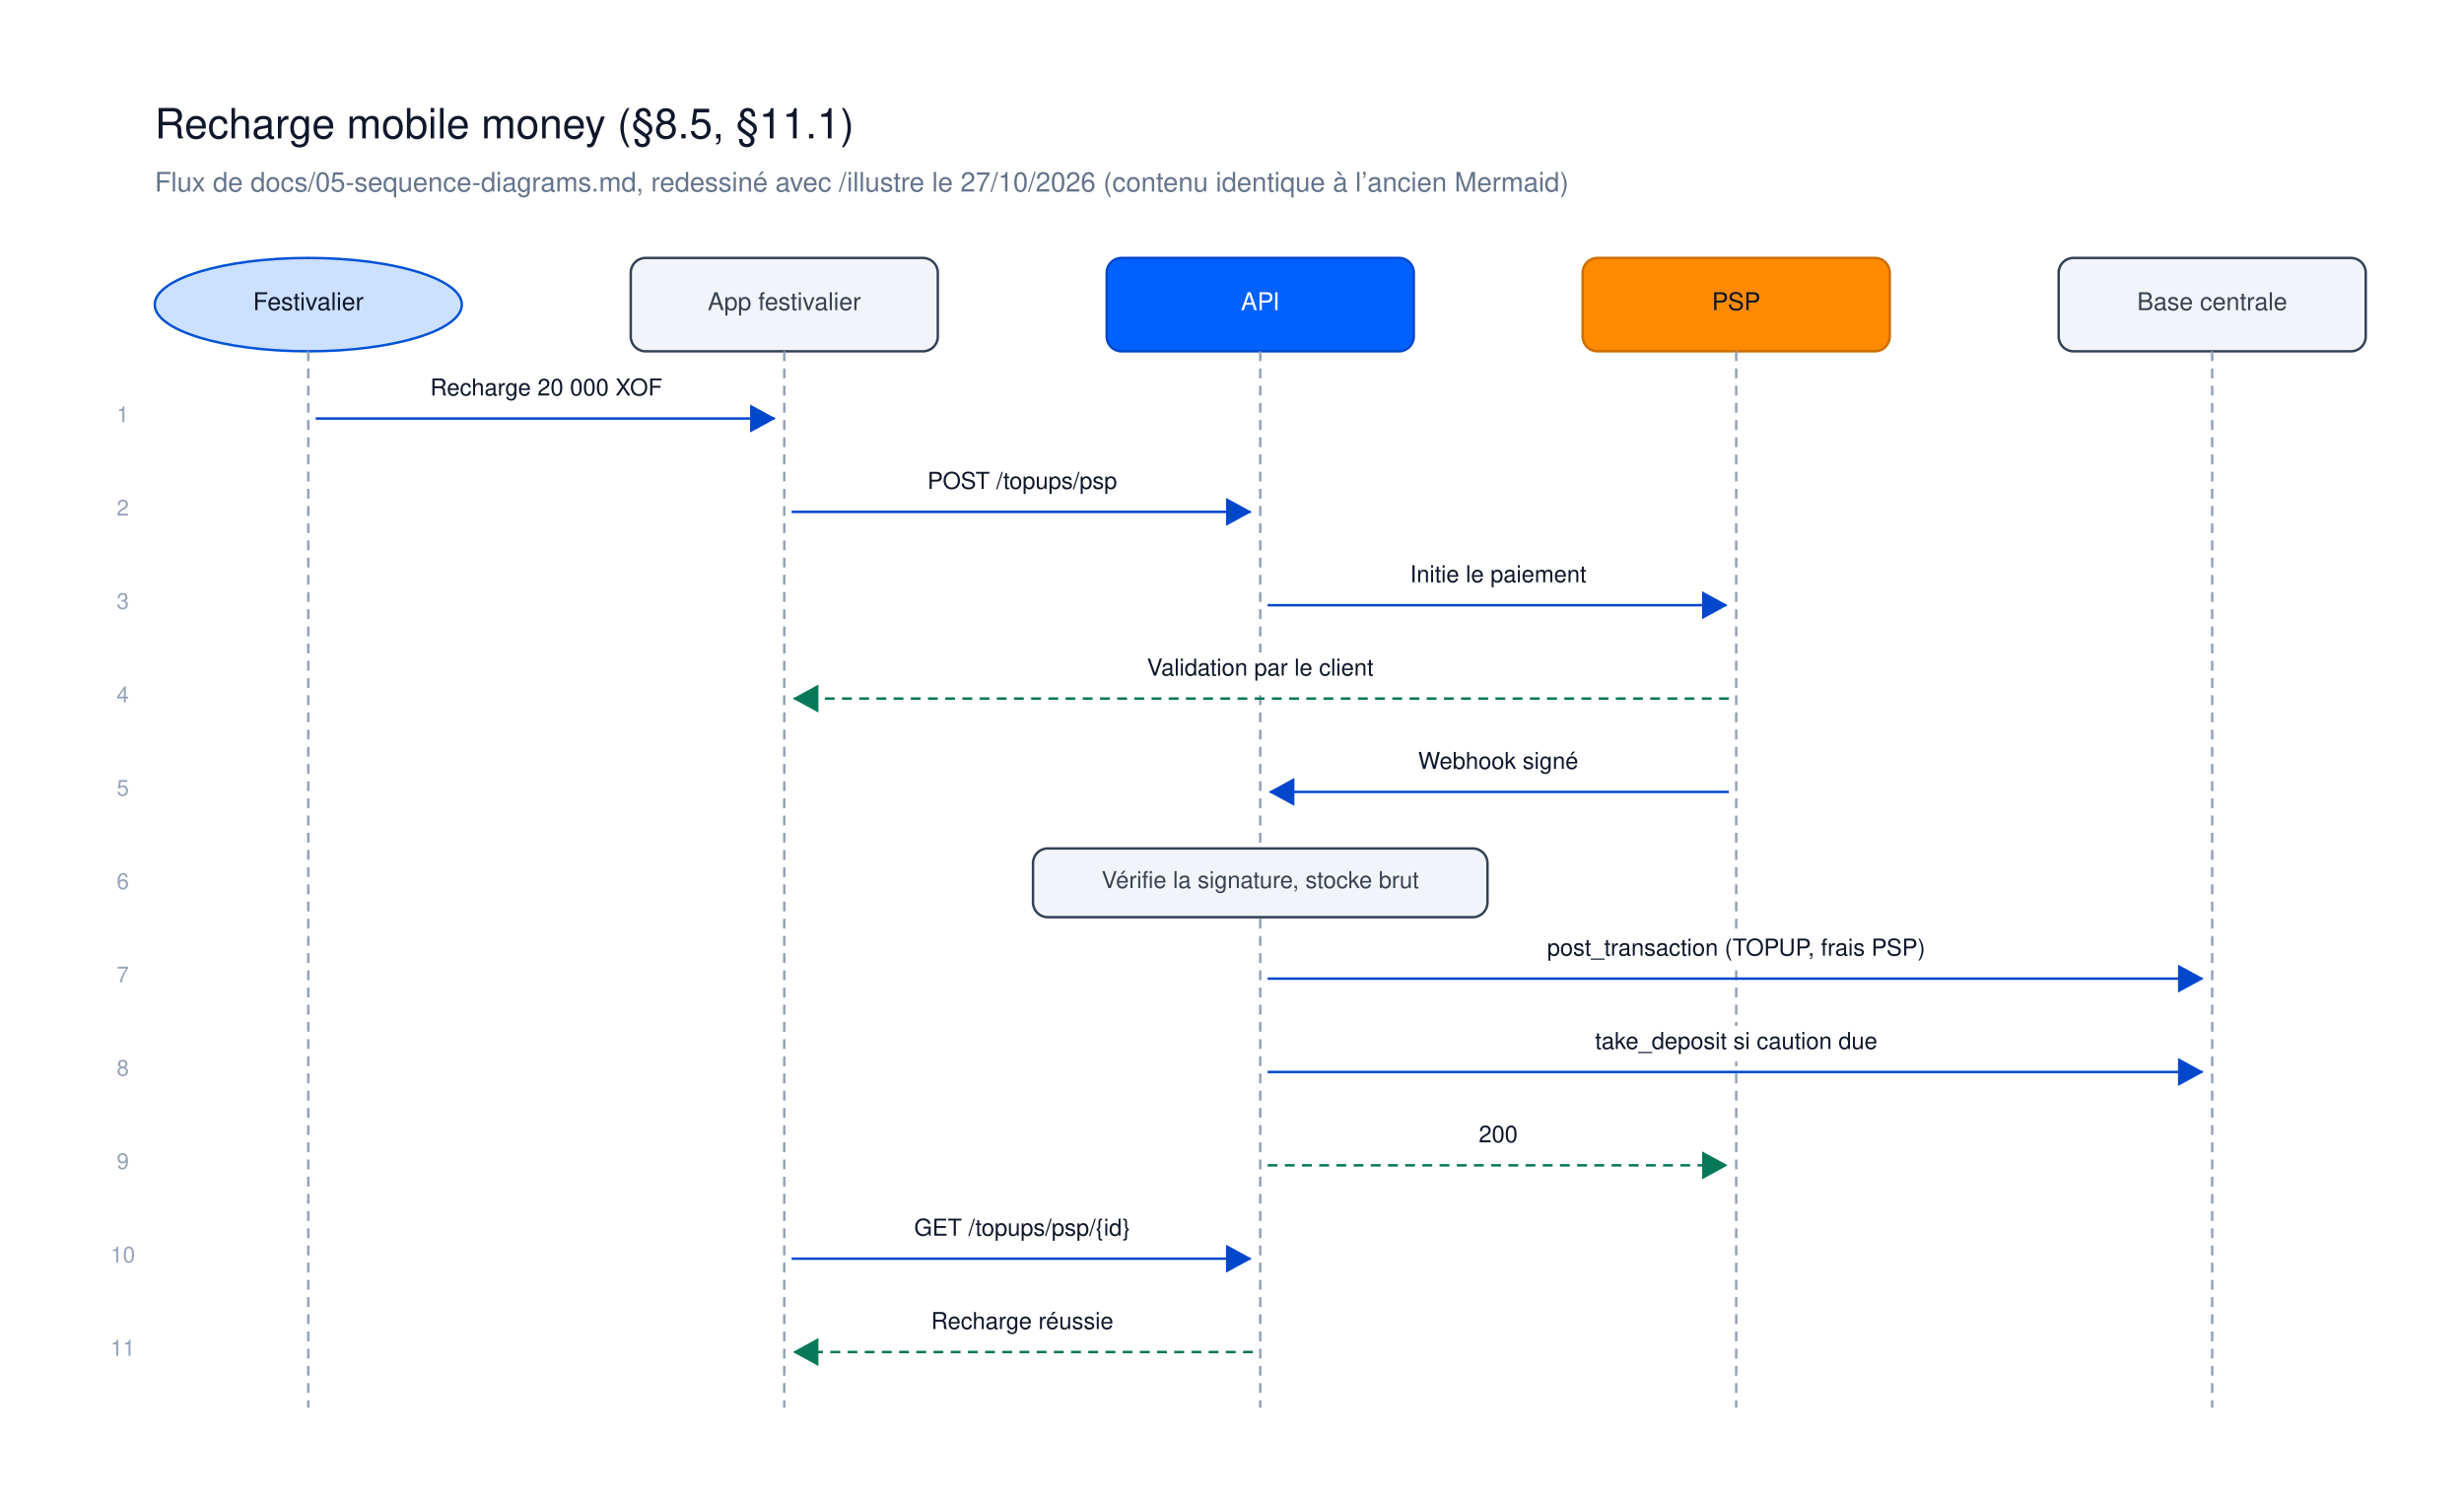
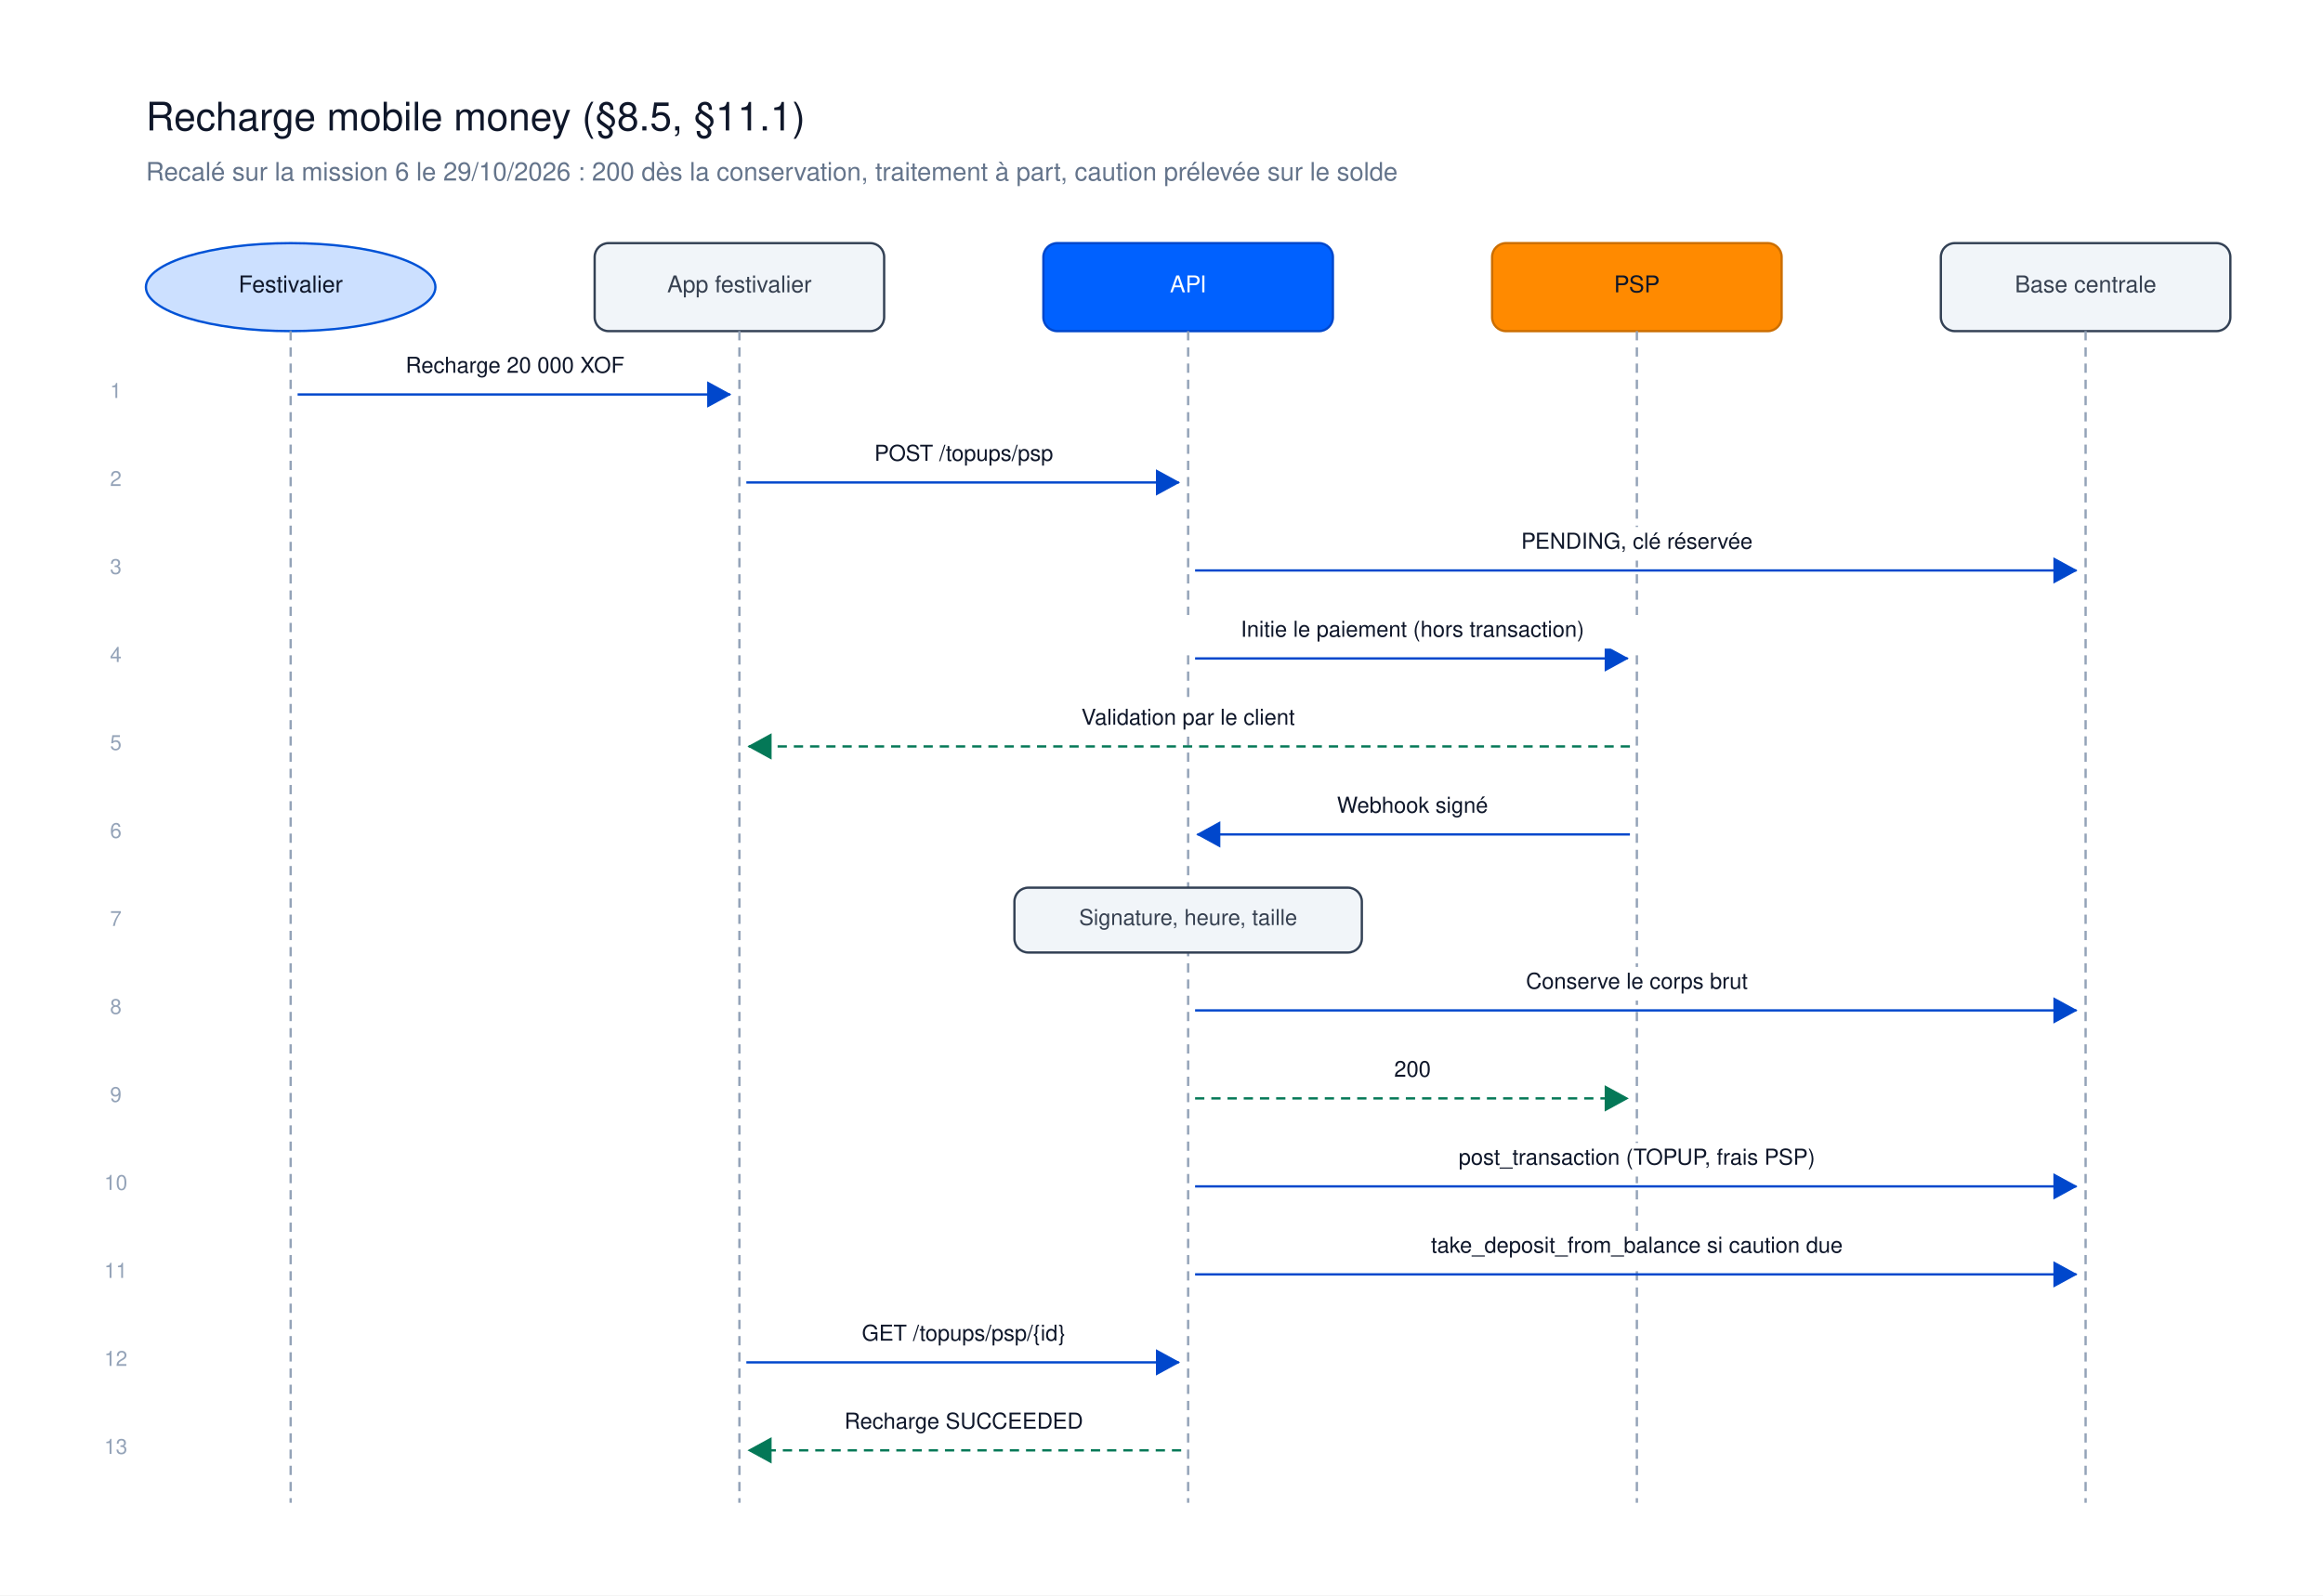
- <svg xmlns="http://www.w3.org/2000/svg" width="2006" height="1226" viewBox="0 0 2006 1226">
+ <svg xmlns="http://www.w3.org/2000/svg" width="2006" height="1378" viewBox="0 0 2006 1378">
  <rect width="100%" height="100%" fill="#FFFFFF" />
  <g transform="translate(66,50)">
    <ellipse cx="185.0" cy="198.0" rx="125.0" ry="38.0" fill="#CCE0FF" stroke="#0052D6" stroke-width="2" />
-     <polyline points="185.0,236 185.0,1096" fill="none" stroke="#94A3B8" stroke-width="2" stroke-dasharray="8,6" />
+     <polyline points="185.0,236 185.0,1248" fill="none" stroke="#94A3B8" stroke-width="2" stroke-dasharray="8,6" />
    <rect x="447.5" y="160" width="250" height="76" rx="12" ry="12" fill="#F1F5F9" stroke="#334155" stroke-width="2" />
-     <polyline points="572.5,236 572.5,1096" fill="none" stroke="#94A3B8" stroke-width="2" stroke-dasharray="8,6" />
+     <polyline points="572.5,236 572.5,1248" fill="none" stroke="#94A3B8" stroke-width="2" stroke-dasharray="8,6" />
    <rect x="835.0" y="160" width="250" height="76" rx="12" ry="12" fill="#0061FF" stroke="#0047CC" stroke-width="2" />
-     <polyline points="960.0,236 960.0,1096" fill="none" stroke="#94A3B8" stroke-width="2" stroke-dasharray="8,6" />
+     <polyline points="960.0,236 960.0,1248" fill="none" stroke="#94A3B8" stroke-width="2" stroke-dasharray="8,6" />
    <rect x="1222.5" y="160" width="250" height="76" rx="12" ry="12" fill="#FF8A00" stroke="#CC6E00" stroke-width="2" />
-     <polyline points="1347.5,236 1347.5,1096" fill="none" stroke="#94A3B8" stroke-width="2" stroke-dasharray="8,6" />
+     <polyline points="1347.5,236 1347.5,1248" fill="none" stroke="#94A3B8" stroke-width="2" stroke-dasharray="8,6" />
    <rect x="1610.0" y="160" width="250" height="76" rx="12" ry="12" fill="#F1F5F9" stroke="#334155" stroke-width="2" />
-     <polyline points="1735.0,236 1735.0,1096" fill="none" stroke="#94A3B8" stroke-width="2" stroke-dasharray="8,6" />
+     <polyline points="1735.0,236 1735.0,1248" fill="none" stroke="#94A3B8" stroke-width="2" stroke-dasharray="8,6" />
    <polyline points="191.0,290.72 564.5,290.72" fill="none" stroke="#0047CC" stroke-width="2" />
    <polygon points="564.5,290.72 545.193,301.267 545.193,280.173" fill="#0047CC" stroke="#0047CC" stroke-width="1" />
    <rect x="269.95" y="253.72" width="217.6" height="28" rx="0" ry="0" fill="#FFFFFF" stroke="#FFFFFF" stroke-width="1" />
    <polyline points="578.5,366.72 952.0,366.72" fill="none" stroke="#0047CC" stroke-width="2" />
    <polygon points="952.0,366.72 932.693,377.267 932.693,356.173" fill="#0047CC" stroke="#0047CC" stroke-width="1" />
    <rect x="673.05" y="329.72" width="186.4" height="28" rx="0" ry="0" fill="#FFFFFF" stroke="#FFFFFF" stroke-width="1" />
-     <polyline points="966.0,442.72 1339.5,442.72" fill="none" stroke="#0047CC" stroke-width="2" />
-     <polygon points="1339.5,442.72 1320.193,453.267 1320.193,432.173" fill="#0047CC" stroke="#0047CC" stroke-width="1" />
-     <rect x="1050.15" y="405.72" width="207.2" height="28" rx="0" ry="0" fill="#FFFFFF" stroke="#FFFFFF" stroke-width="1" />
-     <polyline points="1341.5,518.72 580.5,518.72" fill="none" stroke="#047857" stroke-width="2" stroke-dasharray="8,6" />
-     <polygon points="580.5,518.72 599.807,508.173 599.807,529.267" fill="#047857" stroke="#047857" stroke-width="1" />
-     <rect x="825.2" y="481.72" width="269.6" height="28" rx="0" ry="0" fill="#FFFFFF" stroke="#FFFFFF" stroke-width="1" />
-     <polyline points="1341.5,594.72 968.0,594.72" fill="none" stroke="#0047CC" stroke-width="2" />
-     <polygon points="968.0,594.72 987.307,584.173 987.307,605.267" fill="#0047CC" stroke="#0047CC" stroke-width="1" />
-     <rect x="1076.15" y="557.72" width="155.2" height="28" rx="0" ry="0" fill="#FFFFFF" stroke="#FFFFFF" stroke-width="1" />
-     <rect x="775.0" y="640.72" width="370" height="56" rx="12" ry="12" fill="#F1F5F9" stroke="#334155" stroke-width="2" />
-     <polyline points="966.0,746.72 1727.0,746.72" fill="none" stroke="#0047CC" stroke-width="2" />
-     <polygon points="1727.0,746.72 1707.693,757.267 1707.693,736.173" fill="#0047CC" stroke="#0047CC" stroke-width="1" />
-     <rect x="1155.5" y="709.72" width="384.0" height="28" rx="0" ry="0" fill="#FFFFFF" stroke="#FFFFFF" stroke-width="1" />
+     <polyline points="966.0,442.72 1727.0,442.72" fill="none" stroke="#0047CC" stroke-width="2" />
+     <polygon points="1727.0,442.72 1707.693,453.267 1707.693,432.173" fill="#0047CC" stroke="#0047CC" stroke-width="1" />
+     <rect x="1228.3" y="405.72" width="238.4" height="28" rx="0" ry="0" fill="#FFFFFF" stroke="#FFFFFF" stroke-width="1" />
+     <polyline points="966.0,518.72 1339.5,518.72" fill="none" stroke="#0047CC" stroke-width="2" />
+     <polygon points="1339.5,518.72 1320.193,529.267 1320.193,508.173" fill="#0047CC" stroke="#0047CC" stroke-width="1" />
+     <rect x="951.35" y="481.72" width="404.8" height="28" rx="0" ry="0" fill="#FFFFFF" stroke="#FFFFFF" stroke-width="1" />
+     <polyline points="1341.5,594.72 580.5,594.72" fill="none" stroke="#047857" stroke-width="2" stroke-dasharray="8,6" />
+     <polygon points="580.5,594.72 599.807,584.173 599.807,605.267" fill="#047857" stroke="#047857" stroke-width="1" />
+     <rect x="825.2" y="557.72" width="269.6" height="28" rx="0" ry="0" fill="#FFFFFF" stroke="#FFFFFF" stroke-width="1" />
+     <polyline points="1341.5,670.72 968.0,670.72" fill="none" stroke="#0047CC" stroke-width="2" />
+     <polygon points="968.0,670.72 987.307,660.173 987.307,681.267" fill="#0047CC" stroke="#0047CC" stroke-width="1" />
+     <rect x="1076.15" y="633.72" width="155.2" height="28" rx="0" ry="0" fill="#FFFFFF" stroke="#FFFFFF" stroke-width="1" />
+     <rect x="810.0" y="716.72" width="300" height="56" rx="12" ry="12" fill="#F1F5F9" stroke="#334155" stroke-width="2" />
    <polyline points="966.0,822.72 1727.0,822.72" fill="none" stroke="#0047CC" stroke-width="2" />
    <polygon points="1727.0,822.72 1707.693,833.267 1707.693,812.173" fill="#0047CC" stroke="#0047CC" stroke-width="1" />
-     <rect x="1197.1" y="785.72" width="300.8" height="28" rx="0" ry="0" fill="#FFFFFF" stroke="#FFFFFF" stroke-width="1" />
+     <rect x="1223.1" y="785.72" width="248.8" height="28" rx="0" ry="0" fill="#FFFFFF" stroke="#FFFFFF" stroke-width="1" />
    <polyline points="966.0,898.72 1339.5,898.72" fill="none" stroke="#047857" stroke-width="2" stroke-dasharray="8,6" />
    <polygon points="1339.5,898.72 1320.193,909.267 1320.193,888.173" fill="#047857" stroke="#047857" stroke-width="1" />
    <rect x="1128.15" y="861.72" width="51.2" height="28" rx="0" ry="0" fill="#FFFFFF" stroke="#FFFFFF" stroke-width="1" />
-     <polyline points="578.5,974.72 952.0,974.72" fill="none" stroke="#0047CC" stroke-width="2" />
-     <polygon points="952.0,974.72 932.693,985.267 932.693,964.173" fill="#0047CC" stroke="#0047CC" stroke-width="1" />
-     <rect x="652.25" y="937.72" width="228.0" height="28" rx="0" ry="0" fill="#FFFFFF" stroke="#FFFFFF" stroke-width="1" />
-     <polyline points="954.0,1050.72 580.5,1050.72" fill="none" stroke="#047857" stroke-width="2" stroke-dasharray="8,6" />
-     <polygon points="580.5,1050.72 599.807,1040.173 599.807,1061.267" fill="#047857" stroke="#047857" stroke-width="1" />
-     <rect x="673.05" y="1013.72" width="186.4" height="28" rx="0" ry="0" fill="#FFFFFF" stroke="#FFFFFF" stroke-width="1" />
+     <polyline points="966.0,974.72 1727.0,974.72" fill="none" stroke="#0047CC" stroke-width="2" />
+     <polygon points="1727.0,974.72 1707.693,985.267 1707.693,964.173" fill="#0047CC" stroke="#0047CC" stroke-width="1" />
+     <rect x="1155.5" y="937.72" width="384.0" height="28" rx="0" ry="0" fill="#FFFFFF" stroke="#FFFFFF" stroke-width="1" />
+     <polyline points="966.0,1050.72 1727.0,1050.72" fill="none" stroke="#0047CC" stroke-width="2" />
+     <polygon points="1727.0,1050.72 1707.693,1061.267 1707.693,1040.173" fill="#0047CC" stroke="#0047CC" stroke-width="1" />
+     <rect x="1129.5" y="1013.72" width="436.0" height="28" rx="0" ry="0" fill="#FFFFFF" stroke="#FFFFFF" stroke-width="1" />
+     <polyline points="578.5,1126.72 952.0,1126.72" fill="none" stroke="#0047CC" stroke-width="2" />
+     <polygon points="952.0,1126.72 932.693,1137.267 932.693,1116.173" fill="#0047CC" stroke="#0047CC" stroke-width="1" />
+     <rect x="652.25" y="1089.72" width="228.0" height="28" rx="0" ry="0" fill="#FFFFFF" stroke="#FFFFFF" stroke-width="1" />
+     <polyline points="954.0,1202.72 580.5,1202.72" fill="none" stroke="#047857" stroke-width="2" stroke-dasharray="8,6" />
+     <polygon points="580.5,1202.72 599.807,1192.173 599.807,1213.267" fill="#047857" stroke="#047857" stroke-width="1" />
+     <rect x="662.65" y="1165.72" width="207.2" height="28" rx="0" ry="0" fill="#FFFFFF" stroke="#FFFFFF" stroke-width="1" />
    <text x="60" y="62.65" font-family="Helvetica Neue, Helvetica, Arial, sans-serif" font-size="34" font-weight="400" fill="#0F172A" text-anchor="start">Recharge mobile money (§8.5, §11.1)</text>
-     <text x="60" y="105.95" font-family="Helvetica Neue, Helvetica, Arial, sans-serif" font-size="22" font-weight="400" fill="#64748B" text-anchor="start">Flux de docs/05-sequence-diagrams.md, redessiné avec /illustre le 27/10/2026 (contenu identique à l’ancien Mermaid)</text>
+     <text x="60" y="105.95" font-family="Helvetica Neue, Helvetica, Arial, sans-serif" font-size="22" font-weight="400" fill="#64748B" text-anchor="start">Recalé sur la mission 6 le 29/10/2026 : 200 dès la conservation, traitement à part, caution prélevée sur le solde</text>
    <text x="185.0" y="202.5" font-family="Helvetica Neue, Helvetica, Arial, sans-serif" font-size="20" font-weight="400" fill="#0F172A" text-anchor="middle">Festivalier</text>
    <text x="572.5" y="202.5" font-family="Helvetica Neue, Helvetica, Arial, sans-serif" font-size="20" font-weight="400" fill="#374151" text-anchor="middle">App festivalier</text>
    <text x="960.0" y="202.5" font-family="Helvetica Neue, Helvetica, Arial, sans-serif" font-size="20" font-weight="400" fill="#FFFFFF" text-anchor="middle">API</text>
    <text x="1347.5" y="202.5" font-family="Helvetica Neue, Helvetica, Arial, sans-serif" font-size="20" font-weight="400" fill="#0F172A" text-anchor="middle">PSP</text>
    <text x="1735.0" y="202.5" font-family="Helvetica Neue, Helvetica, Arial, sans-serif" font-size="20" font-weight="400" fill="#374151" text-anchor="middle">Base centrale</text>
    <text x="378.75" y="271.995" font-family="Helvetica Neue, Helvetica, Arial, sans-serif" font-size="19" font-weight="400" fill="#0F172A" text-anchor="middle">Recharge 20 000 XOF</text>
    <text x="34.0" y="293.77" font-family="Helvetica Neue, Helvetica, Arial, sans-serif" font-size="18" font-weight="400" fill="#94A3B8" text-anchor="middle">1</text>
    <text x="766.25" y="347.995" font-family="Helvetica Neue, Helvetica, Arial, sans-serif" font-size="19" font-weight="400" fill="#0F172A" text-anchor="middle">POST /topups/psp</text>
    <text x="34.0" y="369.77" font-family="Helvetica Neue, Helvetica, Arial, sans-serif" font-size="18" font-weight="400" fill="#94A3B8" text-anchor="middle">2</text>
-     <text x="1153.75" y="423.995" font-family="Helvetica Neue, Helvetica, Arial, sans-serif" font-size="19" font-weight="400" fill="#0F172A" text-anchor="middle">Initie le paiement</text>
+     <text x="1347.5" y="423.995" font-family="Helvetica Neue, Helvetica, Arial, sans-serif" font-size="19" font-weight="400" fill="#0F172A" text-anchor="middle">PENDING, clé réservée</text>
    <text x="34.0" y="445.77" font-family="Helvetica Neue, Helvetica, Arial, sans-serif" font-size="18" font-weight="400" fill="#94A3B8" text-anchor="middle">3</text>
-     <text x="960.0" y="499.995" font-family="Helvetica Neue, Helvetica, Arial, sans-serif" font-size="19" font-weight="400" fill="#0F172A" text-anchor="middle">Validation par le client</text>
+     <text x="1153.75" y="499.995" font-family="Helvetica Neue, Helvetica, Arial, sans-serif" font-size="19" font-weight="400" fill="#0F172A" text-anchor="middle">Initie le paiement (hors transaction)</text>
    <text x="34.0" y="521.77" font-family="Helvetica Neue, Helvetica, Arial, sans-serif" font-size="18" font-weight="400" fill="#94A3B8" text-anchor="middle">4</text>
-     <text x="1153.75" y="575.995" font-family="Helvetica Neue, Helvetica, Arial, sans-serif" font-size="19" font-weight="400" fill="#0F172A" text-anchor="middle">Webhook signé</text>
+     <text x="960.0" y="575.995" font-family="Helvetica Neue, Helvetica, Arial, sans-serif" font-size="19" font-weight="400" fill="#0F172A" text-anchor="middle">Validation par le client</text>
    <text x="34.0" y="597.77" font-family="Helvetica Neue, Helvetica, Arial, sans-serif" font-size="18" font-weight="400" fill="#94A3B8" text-anchor="middle">5</text>
-     <text x="960.0" y="672.995" font-family="Helvetica Neue, Helvetica, Arial, sans-serif" font-size="19" font-weight="400" fill="#374151" text-anchor="middle">Vérifie la signature, stocke brut</text>
+     <text x="1153.75" y="651.995" font-family="Helvetica Neue, Helvetica, Arial, sans-serif" font-size="19" font-weight="400" fill="#0F172A" text-anchor="middle">Webhook signé</text>
    <text x="34.0" y="673.77" font-family="Helvetica Neue, Helvetica, Arial, sans-serif" font-size="18" font-weight="400" fill="#94A3B8" text-anchor="middle">6</text>
-     <text x="1347.5" y="727.995" font-family="Helvetica Neue, Helvetica, Arial, sans-serif" font-size="19" font-weight="400" fill="#0F172A" text-anchor="middle">post_transaction (TOPUP, frais PSP)</text>
+     <text x="960.0" y="748.995" font-family="Helvetica Neue, Helvetica, Arial, sans-serif" font-size="19" font-weight="400" fill="#374151" text-anchor="middle">Signature, heure, taille</text>
    <text x="34.0" y="749.77" font-family="Helvetica Neue, Helvetica, Arial, sans-serif" font-size="18" font-weight="400" fill="#94A3B8" text-anchor="middle">7</text>
-     <text x="1347.5" y="803.995" font-family="Helvetica Neue, Helvetica, Arial, sans-serif" font-size="19" font-weight="400" fill="#0F172A" text-anchor="middle">take_deposit si caution due</text>
+     <text x="1347.5" y="803.995" font-family="Helvetica Neue, Helvetica, Arial, sans-serif" font-size="19" font-weight="400" fill="#0F172A" text-anchor="middle">Conserve le corps brut</text>
    <text x="34.0" y="825.77" font-family="Helvetica Neue, Helvetica, Arial, sans-serif" font-size="18" font-weight="400" fill="#94A3B8" text-anchor="middle">8</text>
    <text x="1153.75" y="879.995" font-family="Helvetica Neue, Helvetica, Arial, sans-serif" font-size="19" font-weight="400" fill="#0F172A" text-anchor="middle">200</text>
    <text x="34.0" y="901.77" font-family="Helvetica Neue, Helvetica, Arial, sans-serif" font-size="18" font-weight="400" fill="#94A3B8" text-anchor="middle">9</text>
-     <text x="766.25" y="955.995" font-family="Helvetica Neue, Helvetica, Arial, sans-serif" font-size="19" font-weight="400" fill="#0F172A" text-anchor="middle">GET /topups/psp/{id}</text>
+     <text x="1347.5" y="955.995" font-family="Helvetica Neue, Helvetica, Arial, sans-serif" font-size="19" font-weight="400" fill="#0F172A" text-anchor="middle">post_transaction (TOPUP, frais PSP)</text>
    <text x="34.0" y="977.77" font-family="Helvetica Neue, Helvetica, Arial, sans-serif" font-size="18" font-weight="400" fill="#94A3B8" text-anchor="middle">10</text>
-     <text x="766.25" y="1031.995" font-family="Helvetica Neue, Helvetica, Arial, sans-serif" font-size="19" font-weight="400" fill="#0F172A" text-anchor="middle">Recharge réussie</text>
+     <text x="1347.5" y="1031.995" font-family="Helvetica Neue, Helvetica, Arial, sans-serif" font-size="19" font-weight="400" fill="#0F172A" text-anchor="middle">take_deposit_from_balance si caution due</text>
    <text x="34.0" y="1053.77" font-family="Helvetica Neue, Helvetica, Arial, sans-serif" font-size="18" font-weight="400" fill="#94A3B8" text-anchor="middle">11</text>
+     <text x="766.25" y="1107.995" font-family="Helvetica Neue, Helvetica, Arial, sans-serif" font-size="19" font-weight="400" fill="#0F172A" text-anchor="middle">GET /topups/psp/{id}</text>
+     <text x="34.0" y="1129.77" font-family="Helvetica Neue, Helvetica, Arial, sans-serif" font-size="18" font-weight="400" fill="#94A3B8" text-anchor="middle">12</text>
+     <text x="766.25" y="1183.995" font-family="Helvetica Neue, Helvetica, Arial, sans-serif" font-size="19" font-weight="400" fill="#0F172A" text-anchor="middle">Recharge SUCCEEDED</text>
+     <text x="34.0" y="1205.77" font-family="Helvetica Neue, Helvetica, Arial, sans-serif" font-size="18" font-weight="400" fill="#94A3B8" text-anchor="middle">13</text>
  </g>
</svg>
